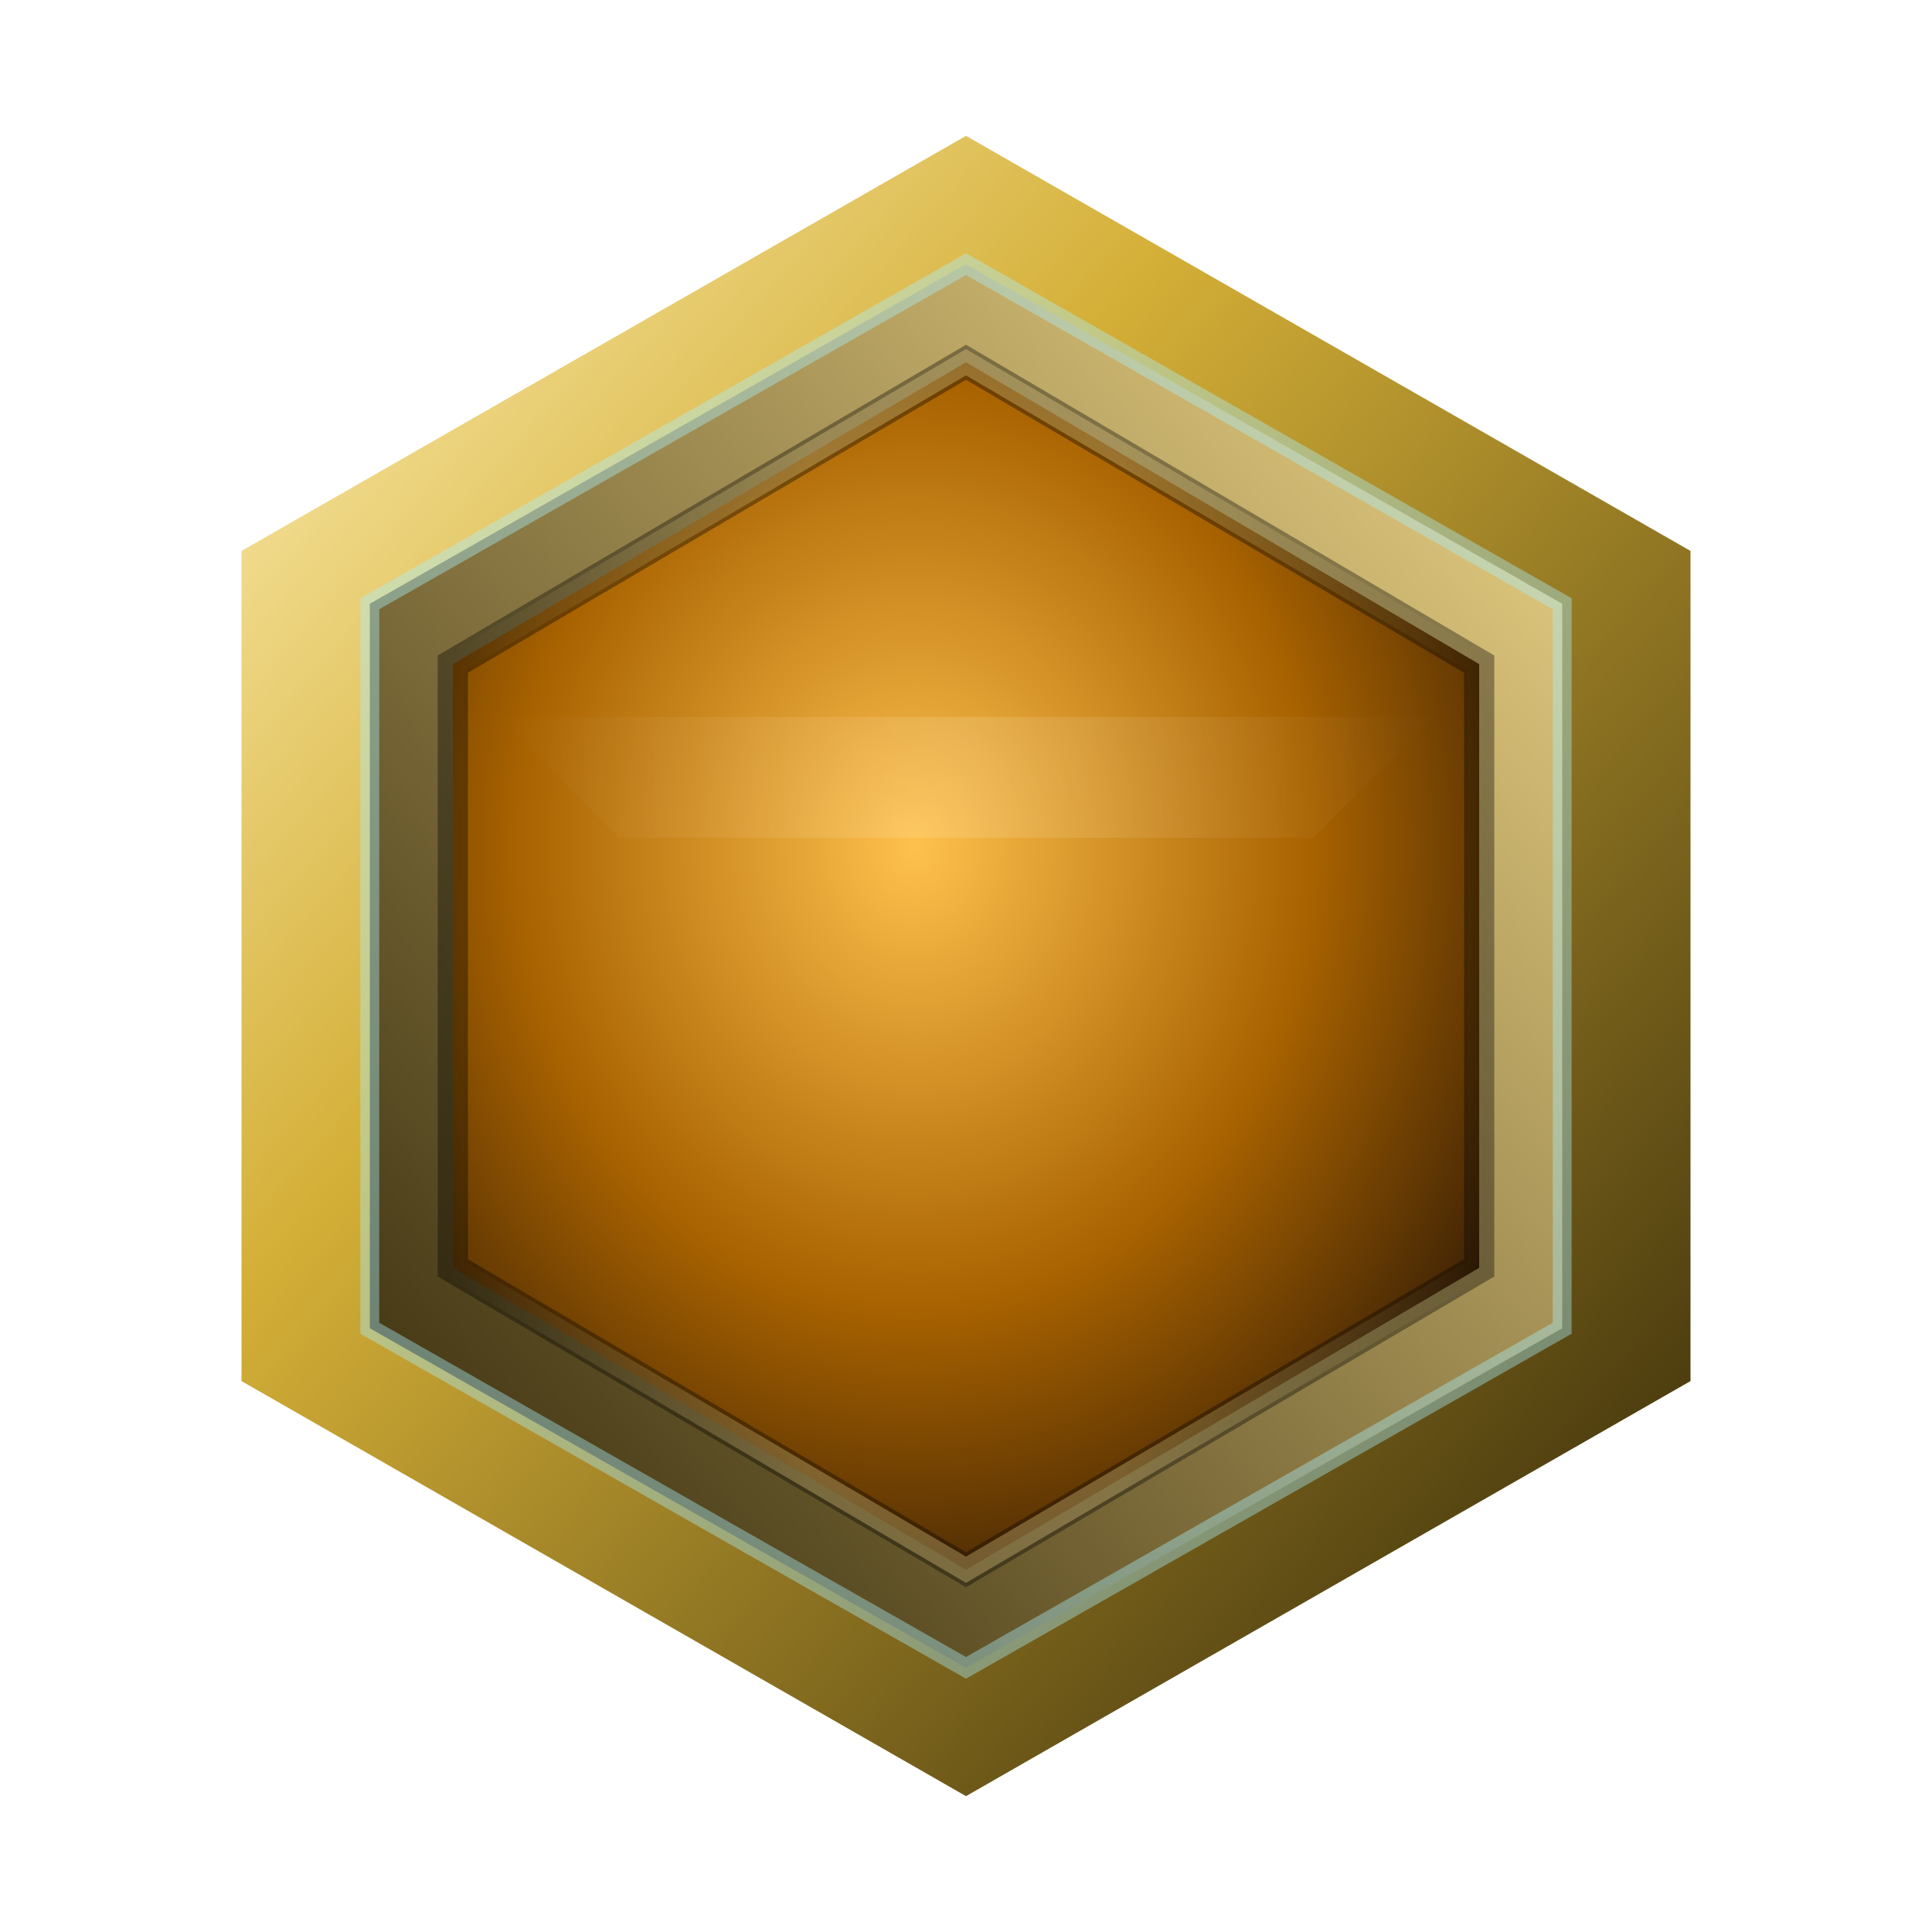
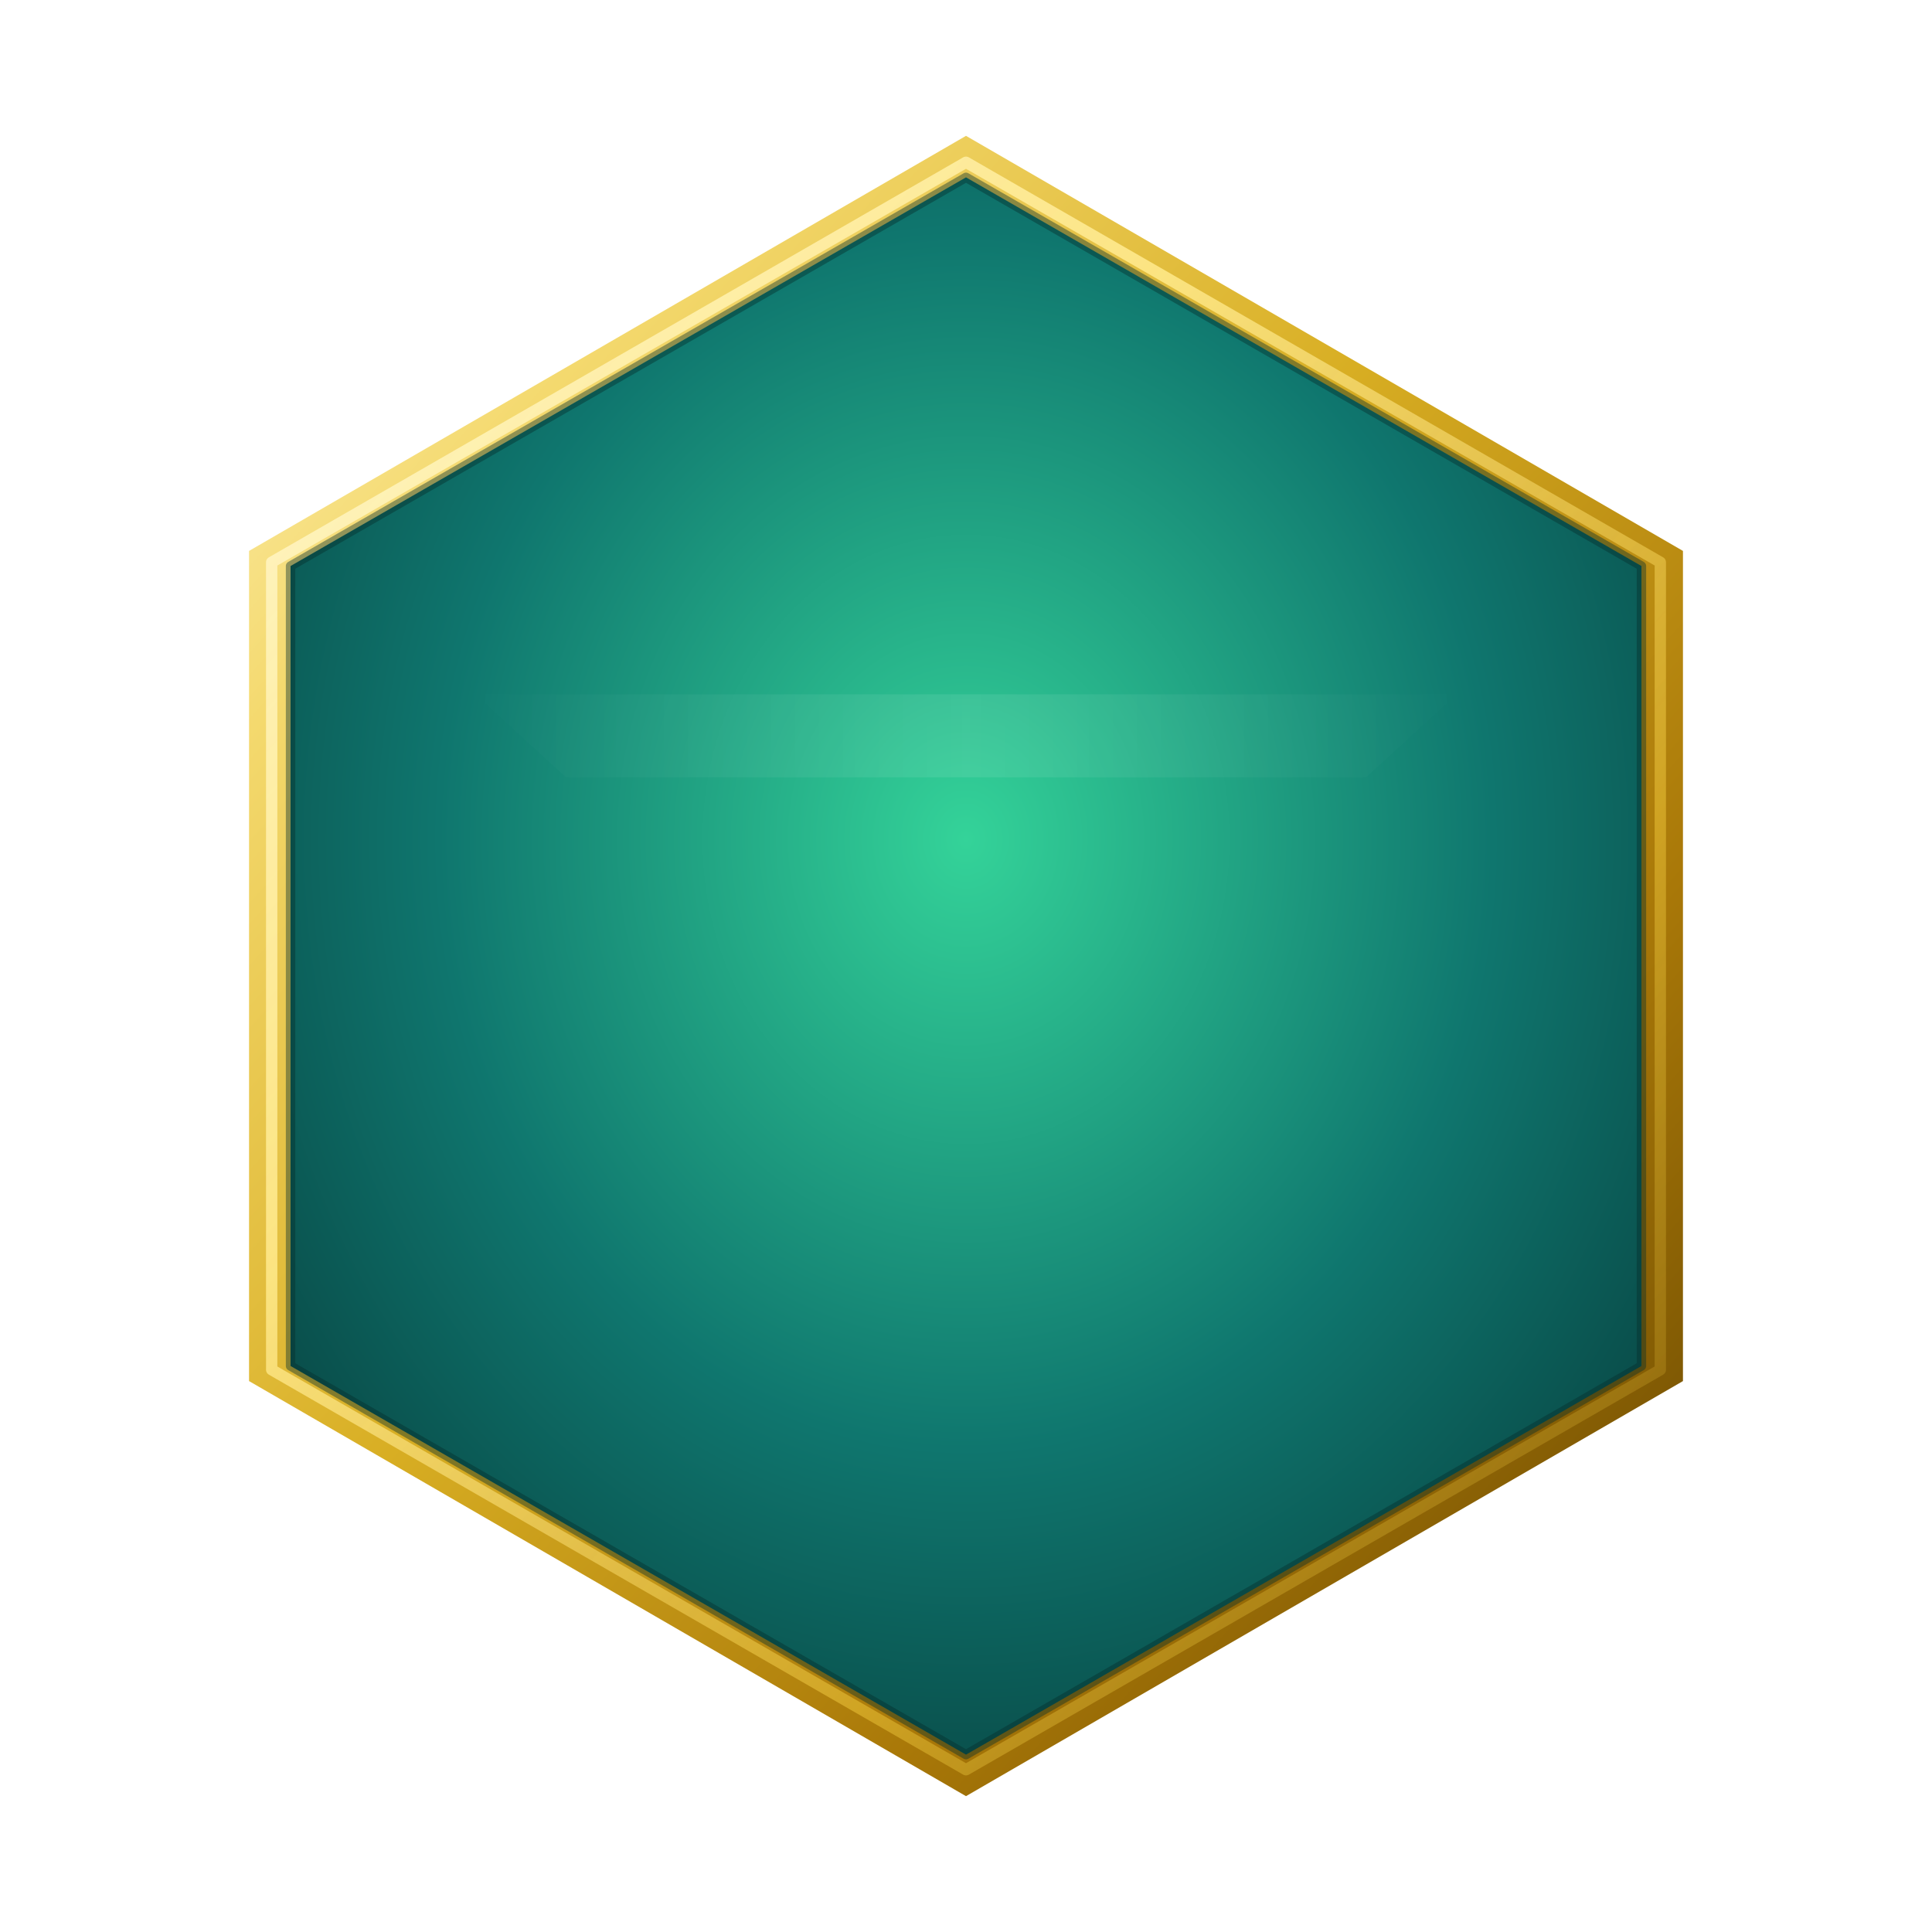
<svg xmlns="http://www.w3.org/2000/svg" width="512" height="512" viewBox="0 0 512 512">
  <defs>
-     <linearGradient id="rim_longevity_gold" x1="0" y1="0" x2="1" y2="1">
-       <stop offset="0" stop-color="#FFF1B8" />
-       <stop offset="0.35" stop-color="#D4AF37" />
-       <stop offset="1" stop-color="#2F2406" />
+     <linearGradient id="goldMetal_longevity_ultraslim" x1="0" y1="0" x2="1" y2="1">
+       <stop offset="0%" stop-color="#FFF4BF" />
+       <stop offset="18%" stop-color="#F4D96E" />
+       <stop offset="45%" stop-color="#D8AE23" />
+       <stop offset="72%" stop-color="#A97808" />
+       <stop offset="100%" stop-color="#5F4100" />
    </linearGradient>
-     <linearGradient id="rimInner_longevity_gold" x1="1" y1="0" x2="0" y2="1">
-       <stop offset="0" stop-color="#F2D98A" />
-       <stop offset="1" stop-color="#2F2406" />
+     <linearGradient id="goldLine_longevity_ultraslim" x1="0" y1="0" x2="1" y2="1">
+       <stop offset="0%" stop-color="#FFF9D8" stop-opacity="0.98" />
+       <stop offset="35%" stop-color="#FFE98A" stop-opacity="0.88" />
+       <stop offset="70%" stop-color="#D9AE2A" stop-opacity="0.78" />
+       <stop offset="100%" stop-color="#7B5605" stop-opacity="0.72" />
    </linearGradient>
-     <radialGradient id="core_longevity_gold" cx="0.45" cy="0.40" r="0.70">
-       <stop offset="0" stop-color="#FFC14D" />
-       <stop offset="0.55" stop-color="#A86200" />
-       <stop offset="1" stop-color="#2B1706" />
+     <radialGradient id="longevityCore_gold_ultraslim" cx="50%" cy="42%" r="70%">
+       <stop offset="0%" stop-color="#34D399" />
+       <stop offset="55%" stop-color="#0F766E" />
+       <stop offset="100%" stop-color="#073B3A" />
    </radialGradient>
-     <linearGradient id="ring_longevity_gold" x1="0" y1="0" x2="1" y2="0">
-       <stop offset="0" stop-color="#F2D98A" stop-opacity="0" />
-       <stop offset="0.35" stop-color="#F2D98A" stop-opacity="0.60" />
-       <stop offset="0.65" stop-color="#F2D98A" stop-opacity="0.60" />
-       <stop offset="1" stop-color="#F2D98A" stop-opacity="0" />
-     </linearGradient>
-     <linearGradient id="shine_longevity_gold" x1="0" y1="0" x2="1" y2="0">
-       <stop offset="0" stop-color="#fff" stop-opacity="0" />
-       <stop offset="0.5" stop-color="#fff" stop-opacity="0.24" />
-       <stop offset="1" stop-color="#fff" stop-opacity="0" />
+     <linearGradient id="coreShine_longevity_gold_ultraslim" x1="0" y1="0" x2="1" y2="0">
+       <stop offset="0%" stop-color="#FFFFFF" stop-opacity="0" />
+       <stop offset="50%" stop-color="#FFFFFF" stop-opacity="0.16" />
+       <stop offset="100%" stop-color="#FFFFFF" stop-opacity="0" />
    </linearGradient>
  </defs>
-   <polygon points="256,36 448,146 448,366 256,476 64,366 64,146" fill="url(#rim_longevity_gold)" />
-   <polygon points="256,70 414,160 414,352 256,442 98,352 98,160" fill="url(#rimInner_longevity_gold)" />
-   <polygon points="256,70 414,160 414,352 256,442 98,352 98,160" fill="none" stroke="#A8F1FF" stroke-width="5" opacity="0.40" />
-   <polygon points="256,96 392,176 392,336 256,416 120,336 120,176" fill="url(#core_longevity_gold)" />
-   <polygon points="256,96 392,176 392,336 256,416 120,336 120,176" fill="none" stroke="#000" stroke-width="8" opacity="0.35" />
-   <polygon points="256,96 392,176 392,336 256,416 120,336 120,176" fill="none" stroke="url(#ring_longevity_gold)" stroke-width="6" opacity="0.55" />
-   <polygon points="132,190 380,190 348,222 164,222" fill="url(#shine_longevity_gold)" opacity="0.55" />
+   <polygon points="256,36 446,146 446,366 256,476 66,366 66,146" fill="url(#goldMetal_longevity_ultraslim)" />
+   <polygon points="256,43 440,149 440,363 256,469 72,363 72,149" fill="none" stroke="url(#goldLine_longevity_ultraslim)" stroke-width="3" stroke-linejoin="round" />
+   <polygon points="256,47 435,150 435,362 256,465 77,362 77,150" fill="url(#longevityCore_gold_ultraslim)" />
+   <polygon points="256,47 435,150 435,362 256,465 77,362 77,150" fill="none" stroke="#062F2D" stroke-width="2.5" stroke-opacity="0.42" stroke-linejoin="round" />
+   <polygon points="126,184 386,184 362,206 150,206" fill="url(#coreShine_longevity_gold_ultraslim)" opacity="0.55" />
</svg>
